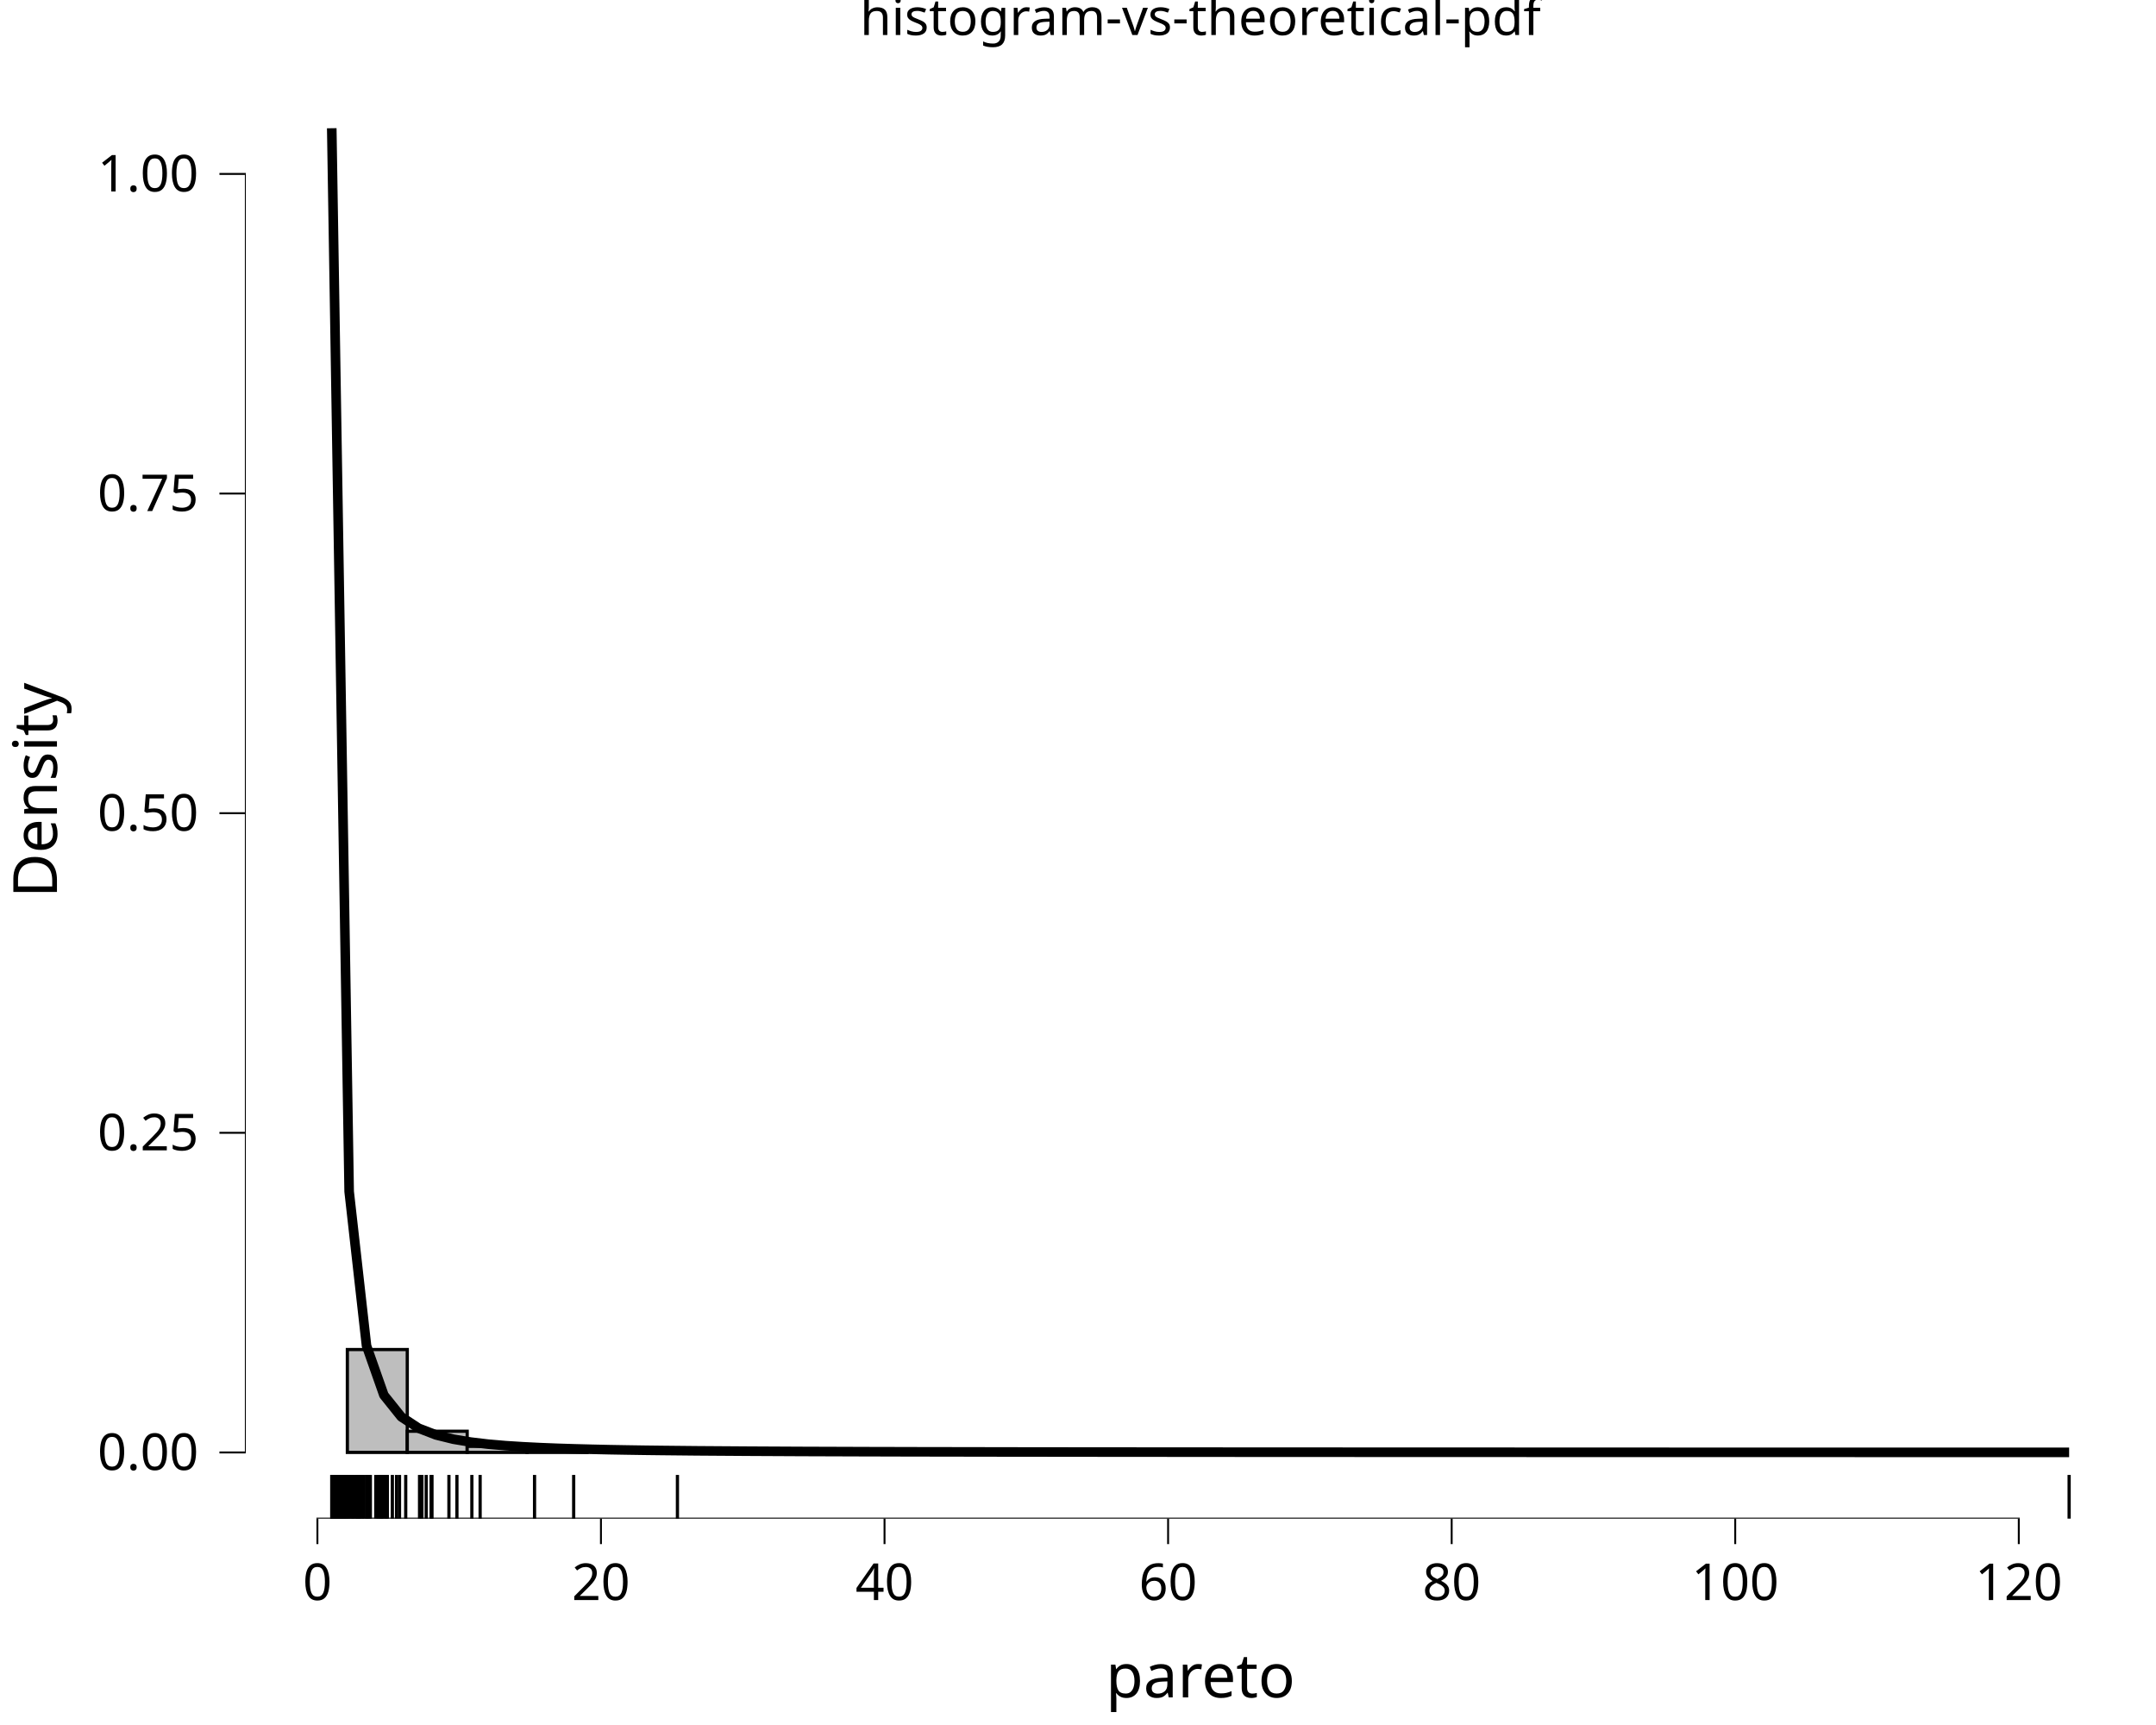
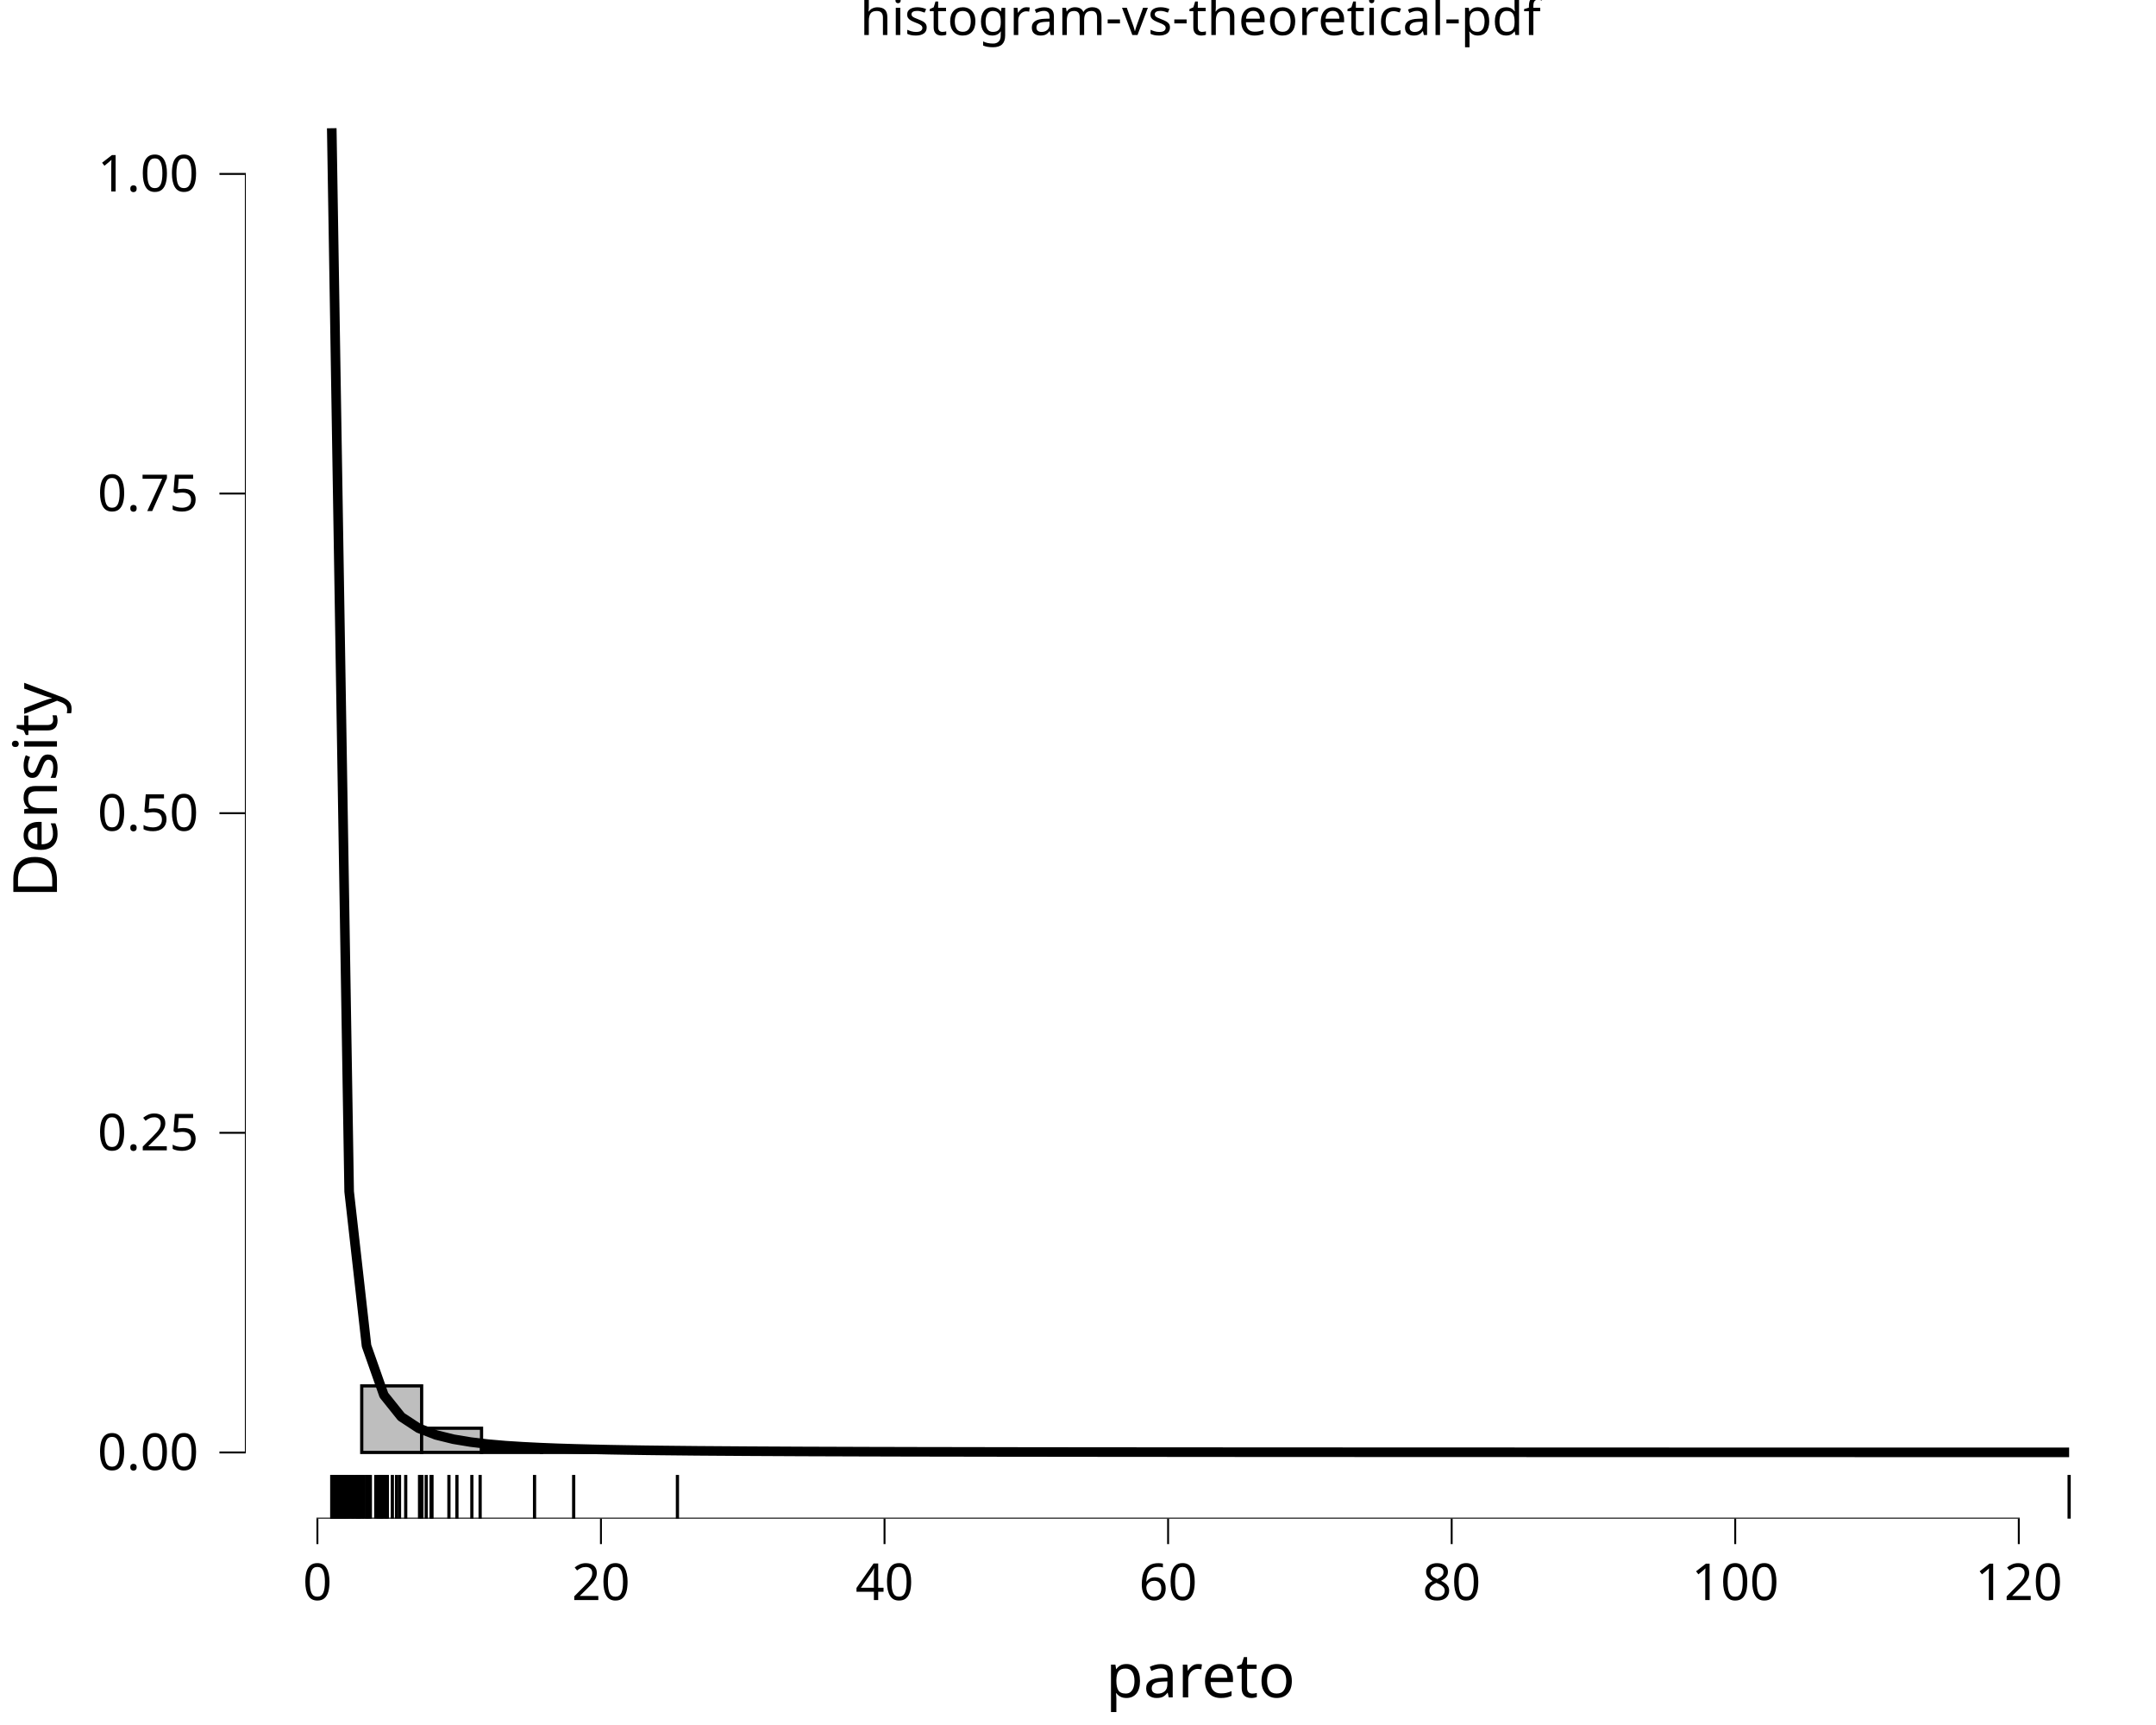
<svg xmlns="http://www.w3.org/2000/svg" class="svglite" data-engine-version="2.0" width="720.00pt" height="576.00pt" viewBox="0 0 720.00 576.00">
  <defs>
    <style type="text/css">
    .svglite line, .svglite polyline, .svglite polygon, .svglite path, .svglite rect, .svglite circle {
      fill: none;
      stroke: #000000;
      stroke-linecap: round;
      stroke-linejoin: round;
      stroke-miterlimit: 10.00;
    }
  </style>
  </defs>
  <rect width="100%" height="100%" style="stroke: none; fill: #FFFFFF;" />
  <defs>
    <clipPath id="cpMC4wMHw3MjAuMDB8MC4wMHw1NzYuMDA=">
      <rect x="0.00" y="0.00" width="720.00" height="576.00" />
    </clipPath>
  </defs>
  <g clip-path="url(#cpMC4wMHw3MjAuMDB8MC4wMHw1NzYuMDA=)">
    <rect x="0.00" y="0.00" width="720.00" height="576.00" style="stroke-width: 10.67; stroke: none;" />
  </g>
  <defs>
    <clipPath id="cpODEuNzh8NzIwLjAwfDIwLjcxfDUwNy4wOQ==">
      <rect x="81.78" y="20.71" width="638.22" height="486.39" />
    </clipPath>
  </defs>
  <g clip-path="url(#cpODEuNzh8NzIwLjAwfDIwLjcxfDUwNy4wOQ==)">
    <rect x="81.78" y="20.71" width="638.22" height="486.39" style="stroke-width: 10.67; stroke: none;" />
-     <rect x="116.00" y="450.63" width="20.01" height="34.35" style="stroke-width: 1.07; stroke-linecap: butt; stroke-linejoin: miter; fill: #BEBEBE;" />
-     <rect x="136.01" y="477.91" width="20.01" height="7.07" style="stroke-width: 1.07; stroke-linecap: butt; stroke-linejoin: miter; fill: #BEBEBE;" />
-     <rect x="156.01" y="482.96" width="20.01" height="2.02" style="stroke-width: 1.07; stroke-linecap: butt; stroke-linejoin: miter; fill: #BEBEBE;" />
-     <rect x="176.02" y="482.96" width="20.01" height="2.02" style="stroke-width: 1.07; stroke-linecap: butt; stroke-linejoin: miter; fill: #BEBEBE;" />
-     <rect x="196.03" y="484.99" width="20.01" height="0.00" style="stroke-width: 1.07; stroke-linecap: butt; stroke-linejoin: miter; fill: #BEBEBE;" />
-     <rect x="216.03" y="483.98" width="20.01" height="1.01" style="stroke-width: 1.07; stroke-linecap: butt; stroke-linejoin: miter; fill: #BEBEBE;" />
-     <rect x="236.04" y="484.99" width="20.01" height="0.00" style="stroke-width: 1.07; stroke-linecap: butt; stroke-linejoin: miter; fill: #BEBEBE;" />
-     <rect x="256.05" y="484.99" width="20.01" height="0.00" style="stroke-width: 1.07; stroke-linecap: butt; stroke-linejoin: miter; fill: #BEBEBE;" />
-     <rect x="276.05" y="484.99" width="20.01" height="0.00" style="stroke-width: 1.07; stroke-linecap: butt; stroke-linejoin: miter; fill: #BEBEBE;" />
-     <rect x="296.06" y="484.99" width="20.01" height="0.00" style="stroke-width: 1.07; stroke-linecap: butt; stroke-linejoin: miter; fill: #BEBEBE;" />
-     <rect x="316.07" y="484.99" width="20.01" height="0.00" style="stroke-width: 1.07; stroke-linecap: butt; stroke-linejoin: miter; fill: #BEBEBE;" />
-     <rect x="336.07" y="484.99" width="20.01" height="0.00" style="stroke-width: 1.07; stroke-linecap: butt; stroke-linejoin: miter; fill: #BEBEBE;" />
-     <rect x="356.08" y="484.99" width="20.01" height="0.00" style="stroke-width: 1.07; stroke-linecap: butt; stroke-linejoin: miter; fill: #BEBEBE;" />
-     <rect x="376.09" y="484.99" width="20.01" height="0.00" style="stroke-width: 1.07; stroke-linecap: butt; stroke-linejoin: miter; fill: #BEBEBE;" />
-     <rect x="396.09" y="484.99" width="20.01" height="0.00" style="stroke-width: 1.07; stroke-linecap: butt; stroke-linejoin: miter; fill: #BEBEBE;" />
-     <rect x="416.10" y="484.99" width="20.01" height="0.00" style="stroke-width: 1.07; stroke-linecap: butt; stroke-linejoin: miter; fill: #BEBEBE;" />
-     <rect x="436.11" y="484.99" width="20.01" height="0.00" style="stroke-width: 1.07; stroke-linecap: butt; stroke-linejoin: miter; fill: #BEBEBE;" />
-     <rect x="456.11" y="484.99" width="20.01" height="0.00" style="stroke-width: 1.07; stroke-linecap: butt; stroke-linejoin: miter; fill: #BEBEBE;" />
-     <rect x="476.12" y="484.99" width="20.01" height="0.00" style="stroke-width: 1.07; stroke-linecap: butt; stroke-linejoin: miter; fill: #BEBEBE;" />
-     <rect x="496.13" y="484.99" width="20.01" height="0.00" style="stroke-width: 1.07; stroke-linecap: butt; stroke-linejoin: miter; fill: #BEBEBE;" />
-     <rect x="516.13" y="484.99" width="20.01" height="0.00" style="stroke-width: 1.07; stroke-linecap: butt; stroke-linejoin: miter; fill: #BEBEBE;" />
-     <rect x="536.14" y="484.99" width="20.01" height="0.00" style="stroke-width: 1.07; stroke-linecap: butt; stroke-linejoin: miter; fill: #BEBEBE;" />
-     <rect x="556.15" y="484.99" width="20.01" height="0.00" style="stroke-width: 1.07; stroke-linecap: butt; stroke-linejoin: miter; fill: #BEBEBE;" />
-     <rect x="576.15" y="484.99" width="20.01" height="0.00" style="stroke-width: 1.07; stroke-linecap: butt; stroke-linejoin: miter; fill: #BEBEBE;" />
-     <rect x="596.16" y="484.99" width="20.01" height="0.00" style="stroke-width: 1.07; stroke-linecap: butt; stroke-linejoin: miter; fill: #BEBEBE;" />
-     <rect x="616.17" y="484.99" width="20.01" height="0.00" style="stroke-width: 1.07; stroke-linecap: butt; stroke-linejoin: miter; fill: #BEBEBE;" />
-     <rect x="636.17" y="484.99" width="20.01" height="0.00" style="stroke-width: 1.07; stroke-linecap: butt; stroke-linejoin: miter; fill: #BEBEBE;" />
-     <rect x="656.18" y="484.99" width="20.01" height="0.00" style="stroke-width: 1.07; stroke-linecap: butt; stroke-linejoin: miter; fill: #BEBEBE;" />
+     <rect x="120.80" y="462.76" width="20.01" height="22.23" style="stroke-width: 1.07; stroke-linecap: butt; stroke-linejoin: miter; fill: #BEBEBE;" />
+     <rect x="140.80" y="476.90" width="20.01" height="8.08" style="stroke-width: 1.07; stroke-linecap: butt; stroke-linejoin: miter; fill: #BEBEBE;" />
+     <rect x="160.81" y="483.98" width="20.01" height="1.01" style="stroke-width: 1.07; stroke-linecap: butt; stroke-linejoin: miter; fill: #BEBEBE;" />
+     <rect x="180.82" y="483.98" width="20.01" height="1.01" style="stroke-width: 1.07; stroke-linecap: butt; stroke-linejoin: miter; fill: #BEBEBE;" />
+     <rect x="200.82" y="484.99" width="20.01" height="0.00" style="stroke-width: 1.07; stroke-linecap: butt; stroke-linejoin: miter; fill: #BEBEBE;" />
+     <rect x="220.83" y="483.98" width="20.01" height="1.01" style="stroke-width: 1.07; stroke-linecap: butt; stroke-linejoin: miter; fill: #BEBEBE;" />
+     <rect x="240.84" y="484.99" width="20.01" height="0.00" style="stroke-width: 1.07; stroke-linecap: butt; stroke-linejoin: miter; fill: #BEBEBE;" />
+     <rect x="260.85" y="484.99" width="20.01" height="0.00" style="stroke-width: 1.07; stroke-linecap: butt; stroke-linejoin: miter; fill: #BEBEBE;" />
+     <rect x="280.85" y="484.99" width="20.01" height="0.00" style="stroke-width: 1.07; stroke-linecap: butt; stroke-linejoin: miter; fill: #BEBEBE;" />
+     <rect x="300.86" y="484.99" width="20.01" height="0.00" style="stroke-width: 1.07; stroke-linecap: butt; stroke-linejoin: miter; fill: #BEBEBE;" />
+     <rect x="320.87" y="484.99" width="20.01" height="0.00" style="stroke-width: 1.07; stroke-linecap: butt; stroke-linejoin: miter; fill: #BEBEBE;" />
+     <rect x="340.87" y="484.99" width="20.01" height="0.00" style="stroke-width: 1.07; stroke-linecap: butt; stroke-linejoin: miter; fill: #BEBEBE;" />
+     <rect x="360.88" y="484.99" width="20.01" height="0.00" style="stroke-width: 1.07; stroke-linecap: butt; stroke-linejoin: miter; fill: #BEBEBE;" />
+     <rect x="380.89" y="484.99" width="20.01" height="0.00" style="stroke-width: 1.07; stroke-linecap: butt; stroke-linejoin: miter; fill: #BEBEBE;" />
+     <rect x="400.89" y="484.99" width="20.01" height="0.00" style="stroke-width: 1.07; stroke-linecap: butt; stroke-linejoin: miter; fill: #BEBEBE;" />
+     <rect x="420.90" y="484.99" width="20.01" height="0.00" style="stroke-width: 1.07; stroke-linecap: butt; stroke-linejoin: miter; fill: #BEBEBE;" />
+     <rect x="440.91" y="484.99" width="20.01" height="0.00" style="stroke-width: 1.07; stroke-linecap: butt; stroke-linejoin: miter; fill: #BEBEBE;" />
+     <rect x="460.91" y="484.99" width="20.01" height="0.00" style="stroke-width: 1.07; stroke-linecap: butt; stroke-linejoin: miter; fill: #BEBEBE;" />
+     <rect x="480.92" y="484.99" width="20.01" height="0.00" style="stroke-width: 1.07; stroke-linecap: butt; stroke-linejoin: miter; fill: #BEBEBE;" />
+     <rect x="500.93" y="484.99" width="20.01" height="0.00" style="stroke-width: 1.07; stroke-linecap: butt; stroke-linejoin: miter; fill: #BEBEBE;" />
+     <rect x="520.93" y="484.99" width="20.01" height="0.00" style="stroke-width: 1.07; stroke-linecap: butt; stroke-linejoin: miter; fill: #BEBEBE;" />
+     <rect x="540.94" y="484.99" width="20.01" height="0.00" style="stroke-width: 1.07; stroke-linecap: butt; stroke-linejoin: miter; fill: #BEBEBE;" />
+     <rect x="560.95" y="484.99" width="20.01" height="0.00" style="stroke-width: 1.07; stroke-linecap: butt; stroke-linejoin: miter; fill: #BEBEBE;" />
+     <rect x="580.95" y="484.99" width="20.01" height="0.00" style="stroke-width: 1.07; stroke-linecap: butt; stroke-linejoin: miter; fill: #BEBEBE;" />
+     <rect x="600.96" y="484.99" width="20.01" height="0.00" style="stroke-width: 1.07; stroke-linecap: butt; stroke-linejoin: miter; fill: #BEBEBE;" />
+     <rect x="620.97" y="484.99" width="20.01" height="0.00" style="stroke-width: 1.07; stroke-linecap: butt; stroke-linejoin: miter; fill: #BEBEBE;" />
+     <rect x="640.97" y="484.99" width="20.01" height="0.00" style="stroke-width: 1.07; stroke-linecap: butt; stroke-linejoin: miter; fill: #BEBEBE;" />
+     <rect x="660.98" y="484.99" width="20.01" height="0.00" style="stroke-width: 1.07; stroke-linecap: butt; stroke-linejoin: miter; fill: #BEBEBE;" />
    <polyline points="110.79,42.82 116.60,397.87 122.40,449.38 128.20,465.85 134.00,473.09 139.80,476.90 145.61,479.14 151.41,480.57 157.21,481.53 163.01,482.22 168.81,482.72 174.62,483.09 180.42,483.38 186.22,483.61 192.02,483.79 197.82,483.94 203.63,484.07 209.43,484.17 215.23,484.26 221.03,484.33 226.83,484.39 232.64,484.45 238.44,484.49 244.24,484.53 250.04,484.57 255.84,484.60 261.65,484.63 267.45,484.66 273.25,484.68 279.05,484.70 284.85,484.72 290.66,484.74 296.46,484.75 302.26,484.77 308.06,484.78 313.86,484.79 319.67,484.80 325.47,484.81 331.27,484.82 337.07,484.83 342.87,484.84 348.67,484.84 354.48,484.85 360.28,484.86 366.08,484.86 371.88,484.87 377.68,484.87 383.49,484.88 389.29,484.88 395.09,484.89 400.89,484.89 406.69,484.89 412.50,484.90 418.30,484.90 424.10,484.90 429.90,484.91 435.70,484.91 441.51,484.91 447.31,484.91 453.11,484.92 458.91,484.92 464.71,484.92 470.52,484.92 476.32,484.93 482.12,484.93 487.92,484.93 493.72,484.93 499.53,484.93 505.33,484.93 511.13,484.94 516.93,484.94 522.73,484.94 528.54,484.94 534.34,484.94 540.14,484.94 545.94,484.94 551.74,484.94 557.55,484.95 563.35,484.95 569.15,484.95 574.95,484.95 580.75,484.95 586.56,484.95 592.36,484.95 598.16,484.95 603.96,484.95 609.76,484.95 615.56,484.95 621.37,484.96 627.17,484.96 632.97,484.96 638.77,484.96 644.57,484.96 650.38,484.96 656.18,484.96 661.98,484.96 667.78,484.96 673.58,484.96 679.39,484.96 685.19,484.96 690.99,484.96 " style="stroke-width: 3.20; stroke-linecap: butt;" />
    <line x1="112.44" y1="507.09" x2="112.44" y2="492.50" style="stroke-width: 1.07; stroke-linecap: butt;" />
    <line x1="113.54" y1="507.09" x2="113.54" y2="492.50" style="stroke-width: 1.07; stroke-linecap: butt;" />
    <line x1="117.08" y1="507.09" x2="117.08" y2="492.50" style="stroke-width: 1.07; stroke-linecap: butt;" />
    <line x1="157.58" y1="507.09" x2="157.58" y2="492.50" style="stroke-width: 1.07; stroke-linecap: butt;" />
    <line x1="111.93" y1="507.09" x2="111.93" y2="492.50" style="stroke-width: 1.07; stroke-linecap: butt;" />
    <line x1="152.59" y1="507.09" x2="152.59" y2="492.50" style="stroke-width: 1.07; stroke-linecap: butt;" />
    <line x1="191.58" y1="507.09" x2="191.58" y2="492.50" style="stroke-width: 1.07; stroke-linecap: butt;" />
    <line x1="119.95" y1="507.09" x2="119.95" y2="492.50" style="stroke-width: 1.07; stroke-linecap: butt;" />
    <line x1="118.76" y1="507.09" x2="118.76" y2="492.50" style="stroke-width: 1.07; stroke-linecap: butt;" />
    <line x1="111.04" y1="507.09" x2="111.04" y2="492.50" style="stroke-width: 1.07; stroke-linecap: butt;" />
    <line x1="111.96" y1="507.09" x2="111.96" y2="492.50" style="stroke-width: 1.07; stroke-linecap: butt;" />
    <line x1="111.75" y1="507.09" x2="111.75" y2="492.50" style="stroke-width: 1.07; stroke-linecap: butt;" />
    <line x1="121.12" y1="507.09" x2="121.12" y2="492.50" style="stroke-width: 1.07; stroke-linecap: butt;" />
    <line x1="113.68" y1="507.09" x2="113.68" y2="492.50" style="stroke-width: 1.07; stroke-linecap: butt;" />
    <line x1="126.57" y1="507.09" x2="126.57" y2="492.50" style="stroke-width: 1.07; stroke-linecap: butt;" />
    <line x1="115.42" y1="507.09" x2="115.42" y2="492.50" style="stroke-width: 1.07; stroke-linecap: butt;" />
    <line x1="122.76" y1="507.09" x2="122.76" y2="492.50" style="stroke-width: 1.07; stroke-linecap: butt;" />
    <line x1="690.99" y1="507.09" x2="690.99" y2="492.50" style="stroke-width: 1.07; stroke-linecap: butt;" />
    <line x1="113.63" y1="507.09" x2="113.63" y2="492.50" style="stroke-width: 1.07; stroke-linecap: butt;" />
    <line x1="127.27" y1="507.09" x2="127.27" y2="492.50" style="stroke-width: 1.07; stroke-linecap: butt;" />
    <line x1="178.51" y1="507.09" x2="178.51" y2="492.50" style="stroke-width: 1.07; stroke-linecap: butt;" />
    <line x1="112.01" y1="507.09" x2="112.01" y2="492.50" style="stroke-width: 1.07; stroke-linecap: butt;" />
    <line x1="119.59" y1="507.09" x2="119.59" y2="492.50" style="stroke-width: 1.07; stroke-linecap: butt;" />
    <line x1="111.41" y1="507.09" x2="111.41" y2="492.50" style="stroke-width: 1.07; stroke-linecap: butt;" />
    <line x1="112.46" y1="507.09" x2="112.46" y2="492.50" style="stroke-width: 1.07; stroke-linecap: butt;" />
    <line x1="113.71" y1="507.09" x2="113.71" y2="492.50" style="stroke-width: 1.07; stroke-linecap: butt;" />
    <line x1="110.79" y1="507.09" x2="110.79" y2="492.50" style="stroke-width: 1.07; stroke-linecap: butt;" />
    <line x1="113.66" y1="507.09" x2="113.66" y2="492.50" style="stroke-width: 1.07; stroke-linecap: butt;" />
    <line x1="142.33" y1="507.09" x2="142.33" y2="492.50" style="stroke-width: 1.07; stroke-linecap: butt;" />
    <line x1="113.17" y1="507.09" x2="113.17" y2="492.50" style="stroke-width: 1.07; stroke-linecap: butt;" />
    <line x1="115.14" y1="507.09" x2="115.14" y2="492.50" style="stroke-width: 1.07; stroke-linecap: butt;" />
    <line x1="117.82" y1="507.09" x2="117.82" y2="492.50" style="stroke-width: 1.07; stroke-linecap: butt;" />
    <line x1="115.34" y1="507.09" x2="115.34" y2="492.50" style="stroke-width: 1.07; stroke-linecap: butt;" />
    <line x1="111.81" y1="507.09" x2="111.81" y2="492.50" style="stroke-width: 1.07; stroke-linecap: butt;" />
    <line x1="133.42" y1="507.09" x2="133.42" y2="492.50" style="stroke-width: 1.07; stroke-linecap: butt;" />
    <line x1="120.28" y1="507.09" x2="120.28" y2="492.50" style="stroke-width: 1.07; stroke-linecap: butt;" />
    <line x1="129.01" y1="507.09" x2="129.01" y2="492.50" style="stroke-width: 1.07; stroke-linecap: butt;" />
    <line x1="111.30" y1="507.09" x2="111.30" y2="492.50" style="stroke-width: 1.07; stroke-linecap: butt;" />
    <line x1="123.13" y1="507.09" x2="123.13" y2="492.50" style="stroke-width: 1.07; stroke-linecap: butt;" />
    <line x1="114.04" y1="507.09" x2="114.04" y2="492.50" style="stroke-width: 1.07; stroke-linecap: butt;" />
    <line x1="132.44" y1="507.09" x2="132.44" y2="492.50" style="stroke-width: 1.07; stroke-linecap: butt;" />
    <line x1="119.41" y1="507.09" x2="119.41" y2="492.50" style="stroke-width: 1.07; stroke-linecap: butt;" />
    <line x1="127.81" y1="507.09" x2="127.81" y2="492.50" style="stroke-width: 1.07; stroke-linecap: butt;" />
    <line x1="116.59" y1="507.09" x2="116.59" y2="492.50" style="stroke-width: 1.07; stroke-linecap: butt;" />
    <line x1="116.06" y1="507.09" x2="116.06" y2="492.50" style="stroke-width: 1.07; stroke-linecap: butt;" />
    <line x1="128.47" y1="507.09" x2="128.47" y2="492.50" style="stroke-width: 1.07; stroke-linecap: butt;" />
    <line x1="110.84" y1="507.09" x2="110.84" y2="492.50" style="stroke-width: 1.07; stroke-linecap: butt;" />
    <line x1="115.05" y1="507.09" x2="115.05" y2="492.50" style="stroke-width: 1.07; stroke-linecap: butt;" />
    <line x1="123.68" y1="507.09" x2="123.68" y2="492.50" style="stroke-width: 1.07; stroke-linecap: butt;" />
    <line x1="121.41" y1="507.09" x2="121.41" y2="492.50" style="stroke-width: 1.07; stroke-linecap: butt;" />
    <line x1="115.06" y1="507.09" x2="115.06" y2="492.50" style="stroke-width: 1.07; stroke-linecap: butt;" />
    <line x1="140.11" y1="507.09" x2="140.11" y2="492.50" style="stroke-width: 1.07; stroke-linecap: butt;" />
    <line x1="114.42" y1="507.09" x2="114.42" y2="492.50" style="stroke-width: 1.07; stroke-linecap: butt;" />
    <line x1="112.27" y1="507.09" x2="112.27" y2="492.50" style="stroke-width: 1.07; stroke-linecap: butt;" />
    <line x1="111.09" y1="507.09" x2="111.09" y2="492.50" style="stroke-width: 1.07; stroke-linecap: butt;" />
    <line x1="111.25" y1="507.09" x2="111.25" y2="492.50" style="stroke-width: 1.07; stroke-linecap: butt;" />
    <line x1="112.92" y1="507.09" x2="112.92" y2="492.50" style="stroke-width: 1.07; stroke-linecap: butt;" />
    <line x1="115.83" y1="507.09" x2="115.83" y2="492.50" style="stroke-width: 1.07; stroke-linecap: butt;" />
    <line x1="120.00" y1="507.09" x2="120.00" y2="492.50" style="stroke-width: 1.07; stroke-linecap: butt;" />
    <line x1="113.98" y1="507.09" x2="113.98" y2="492.50" style="stroke-width: 1.07; stroke-linecap: butt;" />
    <line x1="160.34" y1="507.09" x2="160.34" y2="492.50" style="stroke-width: 1.07; stroke-linecap: butt;" />
    <line x1="112.70" y1="507.09" x2="112.70" y2="492.50" style="stroke-width: 1.07; stroke-linecap: butt;" />
    <line x1="114.75" y1="507.09" x2="114.75" y2="492.50" style="stroke-width: 1.07; stroke-linecap: butt;" />
    <line x1="113.09" y1="507.09" x2="113.09" y2="492.50" style="stroke-width: 1.07; stroke-linecap: butt;" />
    <line x1="119.56" y1="507.09" x2="119.56" y2="492.50" style="stroke-width: 1.07; stroke-linecap: butt;" />
    <line x1="112.38" y1="507.09" x2="112.38" y2="492.50" style="stroke-width: 1.07; stroke-linecap: butt;" />
    <line x1="115.08" y1="507.09" x2="115.08" y2="492.50" style="stroke-width: 1.07; stroke-linecap: butt;" />
    <line x1="126.26" y1="507.09" x2="126.26" y2="492.50" style="stroke-width: 1.07; stroke-linecap: butt;" />
    <line x1="111.17" y1="507.09" x2="111.17" y2="492.50" style="stroke-width: 1.07; stroke-linecap: butt;" />
    <line x1="143.97" y1="507.09" x2="143.97" y2="492.50" style="stroke-width: 1.07; stroke-linecap: butt;" />
    <line x1="113.16" y1="507.09" x2="113.16" y2="492.50" style="stroke-width: 1.07; stroke-linecap: butt;" />
    <line x1="135.49" y1="507.09" x2="135.49" y2="492.50" style="stroke-width: 1.07; stroke-linecap: butt;" />
    <line x1="113.24" y1="507.09" x2="113.24" y2="492.50" style="stroke-width: 1.07; stroke-linecap: butt;" />
    <line x1="113.10" y1="507.09" x2="113.10" y2="492.50" style="stroke-width: 1.07; stroke-linecap: butt;" />
    <line x1="115.04" y1="507.09" x2="115.04" y2="492.50" style="stroke-width: 1.07; stroke-linecap: butt;" />
    <line x1="149.92" y1="507.09" x2="149.92" y2="492.50" style="stroke-width: 1.07; stroke-linecap: butt;" />
    <line x1="140.90" y1="507.09" x2="140.90" y2="492.50" style="stroke-width: 1.07; stroke-linecap: butt;" />
    <line x1="113.76" y1="507.09" x2="113.76" y2="492.50" style="stroke-width: 1.07; stroke-linecap: butt;" />
    <line x1="127.26" y1="507.09" x2="127.26" y2="492.50" style="stroke-width: 1.07; stroke-linecap: butt;" />
    <line x1="226.23" y1="507.09" x2="226.23" y2="492.50" style="stroke-width: 1.07; stroke-linecap: butt;" />
    <line x1="114.37" y1="507.09" x2="114.37" y2="492.50" style="stroke-width: 1.07; stroke-linecap: butt;" />
    <line x1="122.47" y1="507.09" x2="122.47" y2="492.50" style="stroke-width: 1.07; stroke-linecap: butt;" />
    <line x1="113.89" y1="507.09" x2="113.89" y2="492.50" style="stroke-width: 1.07; stroke-linecap: butt;" />
    <line x1="113.01" y1="507.09" x2="113.01" y2="492.50" style="stroke-width: 1.07; stroke-linecap: butt;" />
    <line x1="125.49" y1="507.09" x2="125.49" y2="492.50" style="stroke-width: 1.07; stroke-linecap: butt;" />
    <line x1="111.93" y1="507.09" x2="111.93" y2="492.50" style="stroke-width: 1.07; stroke-linecap: butt;" />
    <line x1="122.39" y1="507.09" x2="122.39" y2="492.50" style="stroke-width: 1.07; stroke-linecap: butt;" />
    <line x1="111.39" y1="507.09" x2="111.39" y2="492.50" style="stroke-width: 1.07; stroke-linecap: butt;" />
    <line x1="112.27" y1="507.09" x2="112.27" y2="492.50" style="stroke-width: 1.07; stroke-linecap: butt;" />
    <line x1="111.52" y1="507.09" x2="111.52" y2="492.50" style="stroke-width: 1.07; stroke-linecap: butt;" />
    <line x1="112.22" y1="507.09" x2="112.22" y2="492.50" style="stroke-width: 1.07; stroke-linecap: butt;" />
    <line x1="111.03" y1="507.09" x2="111.03" y2="492.50" style="stroke-width: 1.07; stroke-linecap: butt;" />
    <line x1="119.23" y1="507.09" x2="119.23" y2="492.50" style="stroke-width: 1.07; stroke-linecap: butt;" />
    <line x1="144.26" y1="507.09" x2="144.26" y2="492.50" style="stroke-width: 1.07; stroke-linecap: butt;" />
    <line x1="127.41" y1="507.09" x2="127.41" y2="492.50" style="stroke-width: 1.07; stroke-linecap: butt;" />
    <line x1="129.36" y1="507.09" x2="129.36" y2="492.50" style="stroke-width: 1.07; stroke-linecap: butt;" />
    <line x1="114.69" y1="507.09" x2="114.69" y2="492.50" style="stroke-width: 1.07; stroke-linecap: butt;" />
    <line x1="114.02" y1="507.09" x2="114.02" y2="492.50" style="stroke-width: 1.07; stroke-linecap: butt;" />
    <line x1="131.03" y1="507.09" x2="131.03" y2="492.50" style="stroke-width: 1.07; stroke-linecap: butt;" />
    <line x1="117.98" y1="507.09" x2="117.98" y2="492.50" style="stroke-width: 1.07; stroke-linecap: butt;" />
    <line x1="105.68" y1="507.09" x2="674.50" y2="507.09" style="stroke-width: 0.64; stroke-linecap: butt;" />
    <line x1="81.78" y1="485.30" x2="81.78" y2="57.76" style="stroke-width: 0.64; stroke-linecap: butt;" />
    <rect x="81.78" y="20.71" width="638.22" height="486.39" style="stroke-width: 0.00; stroke: none;" />
  </g>
  <g clip-path="url(#cpMC4wMHw3MjAuMDB8MC4wMHw1NzYuMDA=)">
    <polyline points="81.78,507.09 81.78,20.71 " style="stroke-width: 0.00; stroke: none; stroke-linecap: butt;" />
    <text x="66.31" y="490.84" text-anchor="end" style="font-size: 17.00px; font-family: sans;" textLength="33.09px" lengthAdjust="spacingAndGlyphs">0.00</text>
    <text x="66.31" y="384.11" text-anchor="end" style="font-size: 17.00px; font-family: sans;" textLength="33.09px" lengthAdjust="spacingAndGlyphs">0.25</text>
    <text x="66.31" y="277.38" text-anchor="end" style="font-size: 17.00px; font-family: sans;" textLength="33.09px" lengthAdjust="spacingAndGlyphs">0.50</text>
    <text x="66.31" y="170.65" text-anchor="end" style="font-size: 17.00px; font-family: sans;" textLength="33.09px" lengthAdjust="spacingAndGlyphs">0.75</text>
    <text x="66.31" y="63.93" text-anchor="end" style="font-size: 17.00px; font-family: sans;" textLength="33.09px" lengthAdjust="spacingAndGlyphs">1.00</text>
    <polyline points="73.28,484.99 81.78,484.99 " style="stroke-width: 0.64; stroke-linecap: butt;" />
    <polyline points="73.28,378.26 81.78,378.26 " style="stroke-width: 0.64; stroke-linecap: butt;" />
    <polyline points="73.28,271.53 81.78,271.53 " style="stroke-width: 0.64; stroke-linecap: butt;" />
    <polyline points="73.28,164.80 81.78,164.80 " style="stroke-width: 0.64; stroke-linecap: butt;" />
    <polyline points="73.28,58.08 81.78,58.08 " style="stroke-width: 0.64; stroke-linecap: butt;" />
    <polyline points="81.78,507.09 720.00,507.09 " style="stroke-width: 0.00; stroke: none; stroke-linecap: butt;" />
    <polyline points="106.00,515.60 106.00,507.09 " style="stroke-width: 0.64; stroke-linecap: butt;" />
    <polyline points="200.69,515.60 200.69,507.09 " style="stroke-width: 0.64; stroke-linecap: butt;" />
    <polyline points="295.39,515.60 295.39,507.09 " style="stroke-width: 0.64; stroke-linecap: butt;" />
    <polyline points="390.09,515.60 390.09,507.09 " style="stroke-width: 0.64; stroke-linecap: butt;" />
    <polyline points="484.79,515.60 484.79,507.09 " style="stroke-width: 0.64; stroke-linecap: butt;" />
    <polyline points="579.48,515.60 579.48,507.09 " style="stroke-width: 0.64; stroke-linecap: butt;" />
    <polyline points="674.18,515.60 674.18,507.09 " style="stroke-width: 0.64; stroke-linecap: butt;" />
    <text x="106.00" y="534.27" text-anchor="middle" style="font-size: 17.00px; font-family: sans;" textLength="9.46px" lengthAdjust="spacingAndGlyphs">0</text>
    <text x="200.69" y="534.27" text-anchor="middle" style="font-size: 17.00px; font-family: sans;" textLength="18.91px" lengthAdjust="spacingAndGlyphs">20</text>
    <text x="295.39" y="534.27" text-anchor="middle" style="font-size: 17.00px; font-family: sans;" textLength="18.91px" lengthAdjust="spacingAndGlyphs">40</text>
    <text x="390.09" y="534.27" text-anchor="middle" style="font-size: 17.00px; font-family: sans;" textLength="18.91px" lengthAdjust="spacingAndGlyphs">60</text>
    <text x="484.79" y="534.27" text-anchor="middle" style="font-size: 17.00px; font-family: sans;" textLength="18.91px" lengthAdjust="spacingAndGlyphs">80</text>
    <text x="579.48" y="534.27" text-anchor="middle" style="font-size: 17.00px; font-family: sans;" textLength="28.37px" lengthAdjust="spacingAndGlyphs">100</text>
    <text x="674.18" y="534.27" text-anchor="middle" style="font-size: 17.00px; font-family: sans;" textLength="28.37px" lengthAdjust="spacingAndGlyphs">120</text>
    <text x="400.89" y="566.78" text-anchor="middle" style="font-size: 20.40px; font-family: sans;" textLength="57.85px" lengthAdjust="spacingAndGlyphs">pareto</text>
    <text transform="translate(19.02,263.90) rotate(-90)" text-anchor="middle" style="font-size: 20.40px; font-family: sans;" textLength="68.04px" lengthAdjust="spacingAndGlyphs">Density</text>
    <text x="400.89" y="11.70" text-anchor="middle" style="font-size: 17.00px; font-family: sans;" textLength="210.72px" lengthAdjust="spacingAndGlyphs">histogram-vs-theoretical-pdf</text>
  </g>
</svg>
